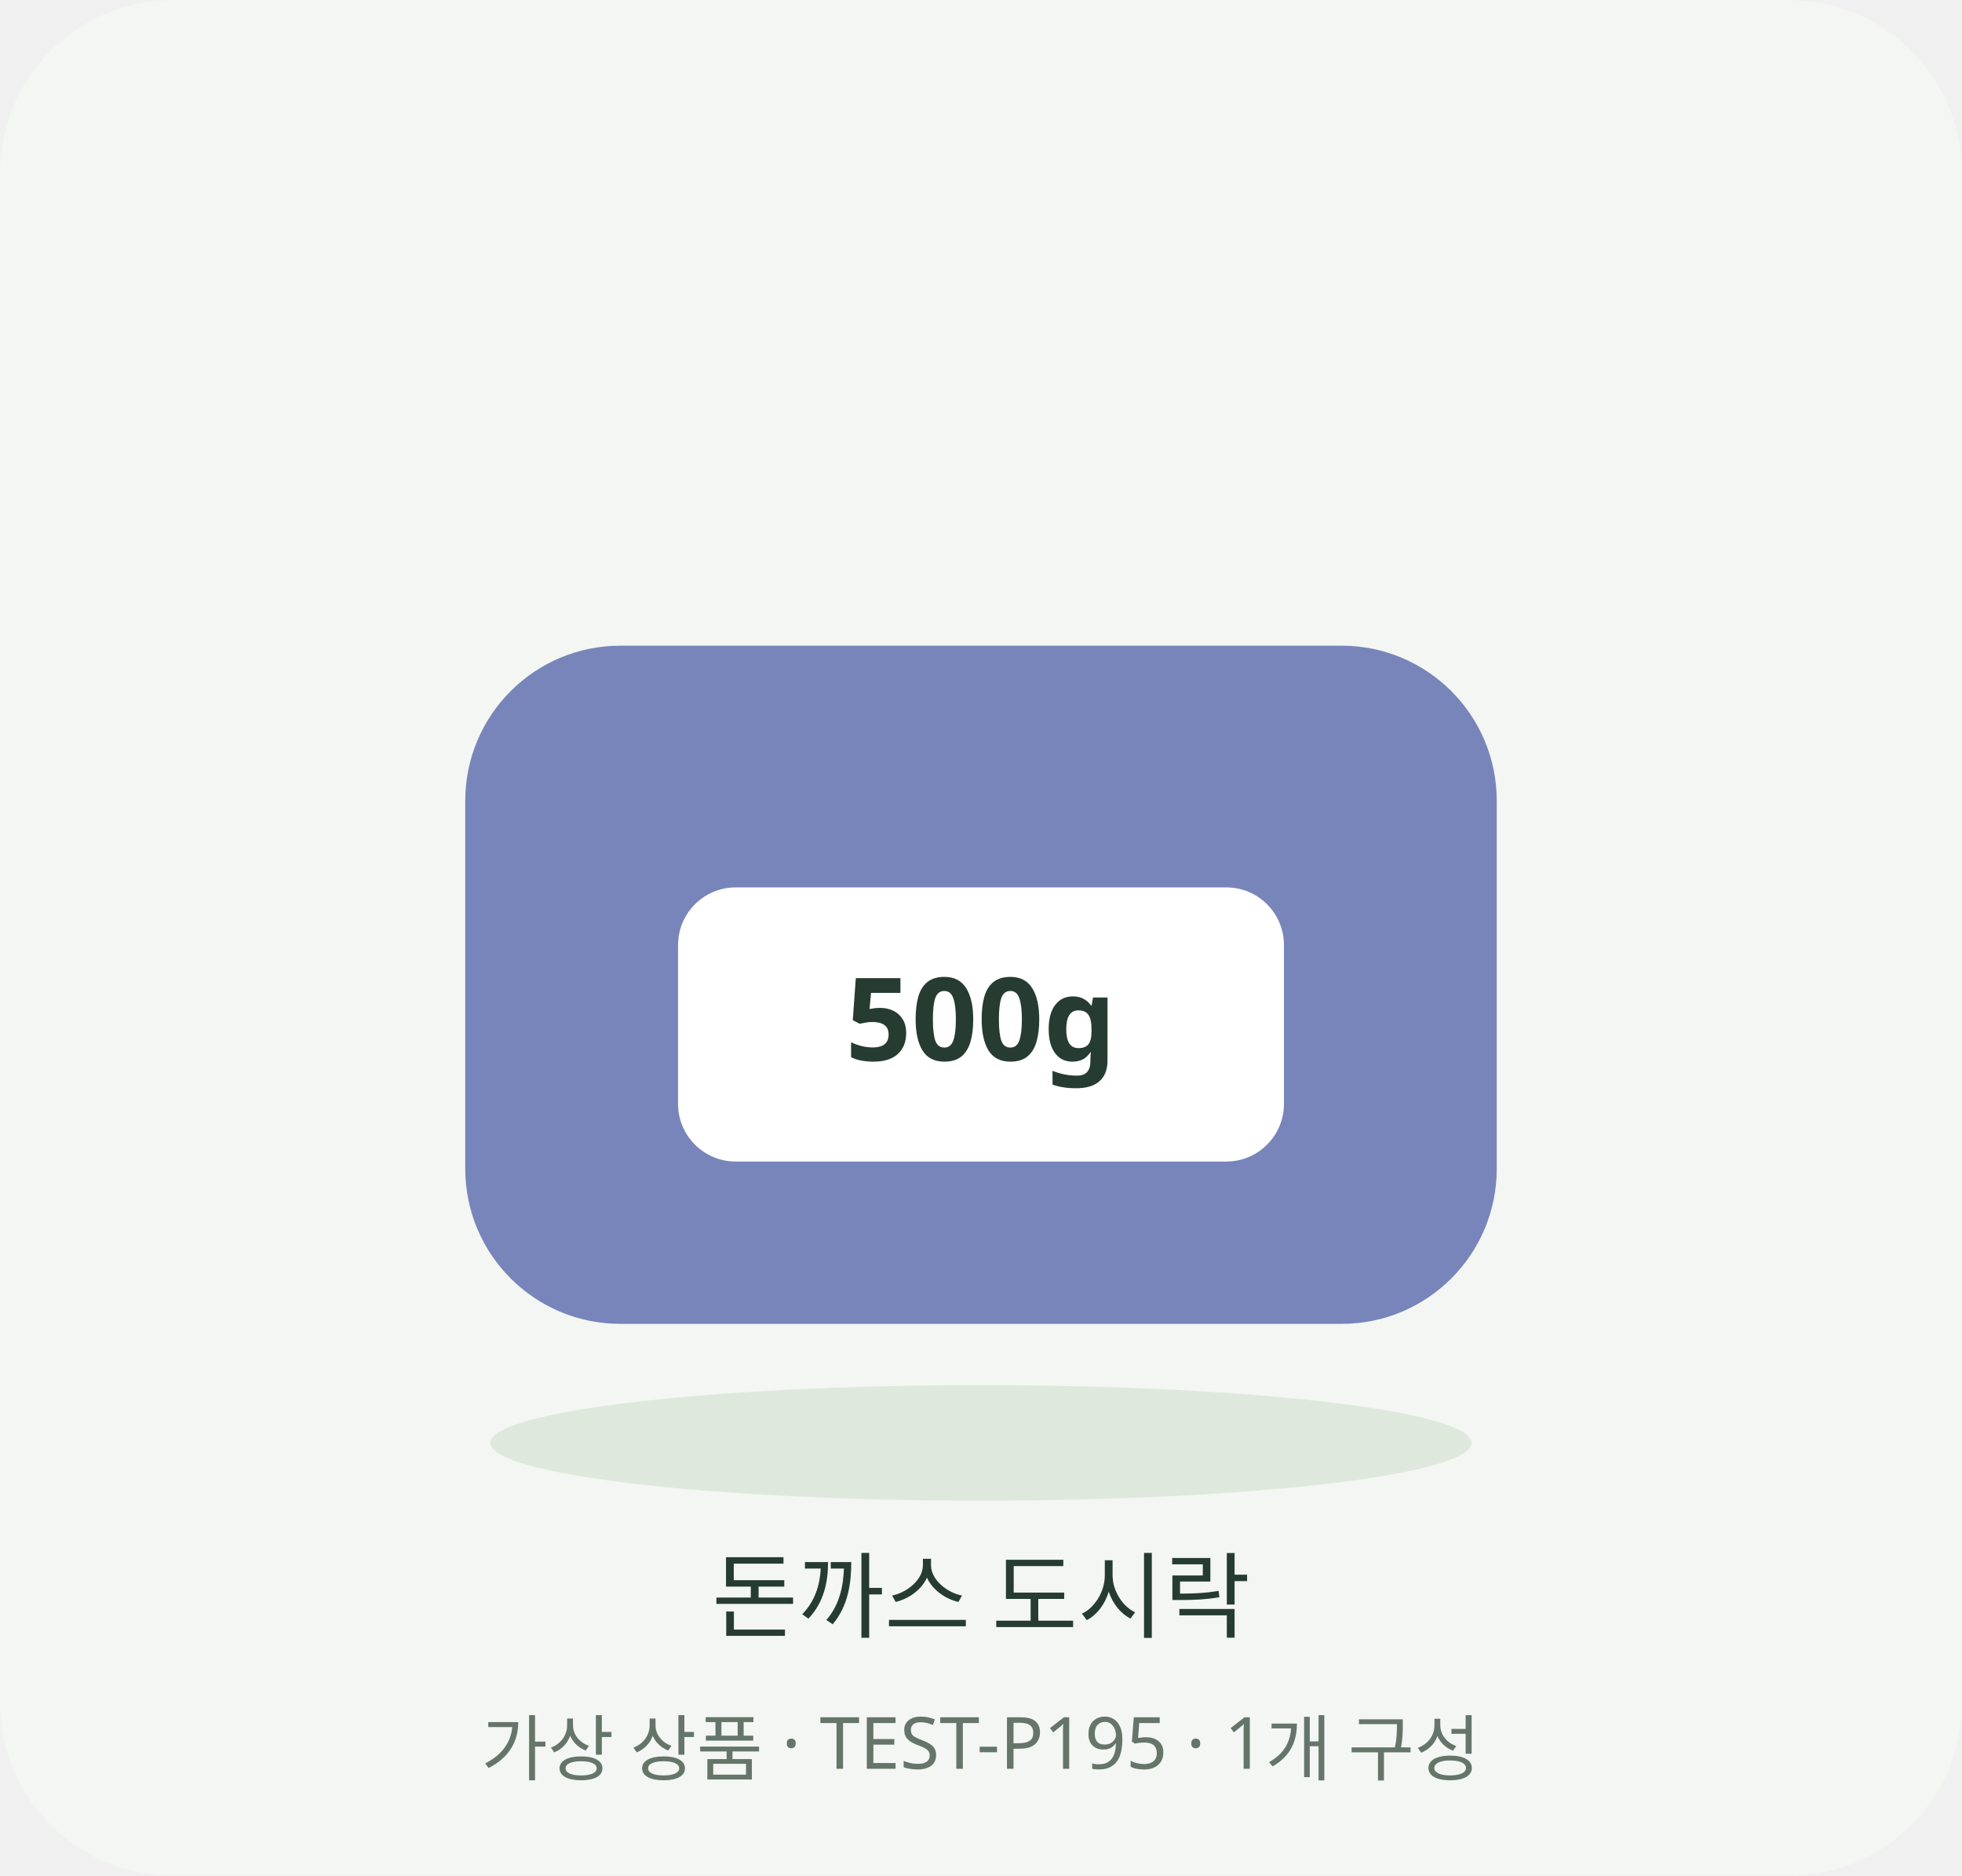
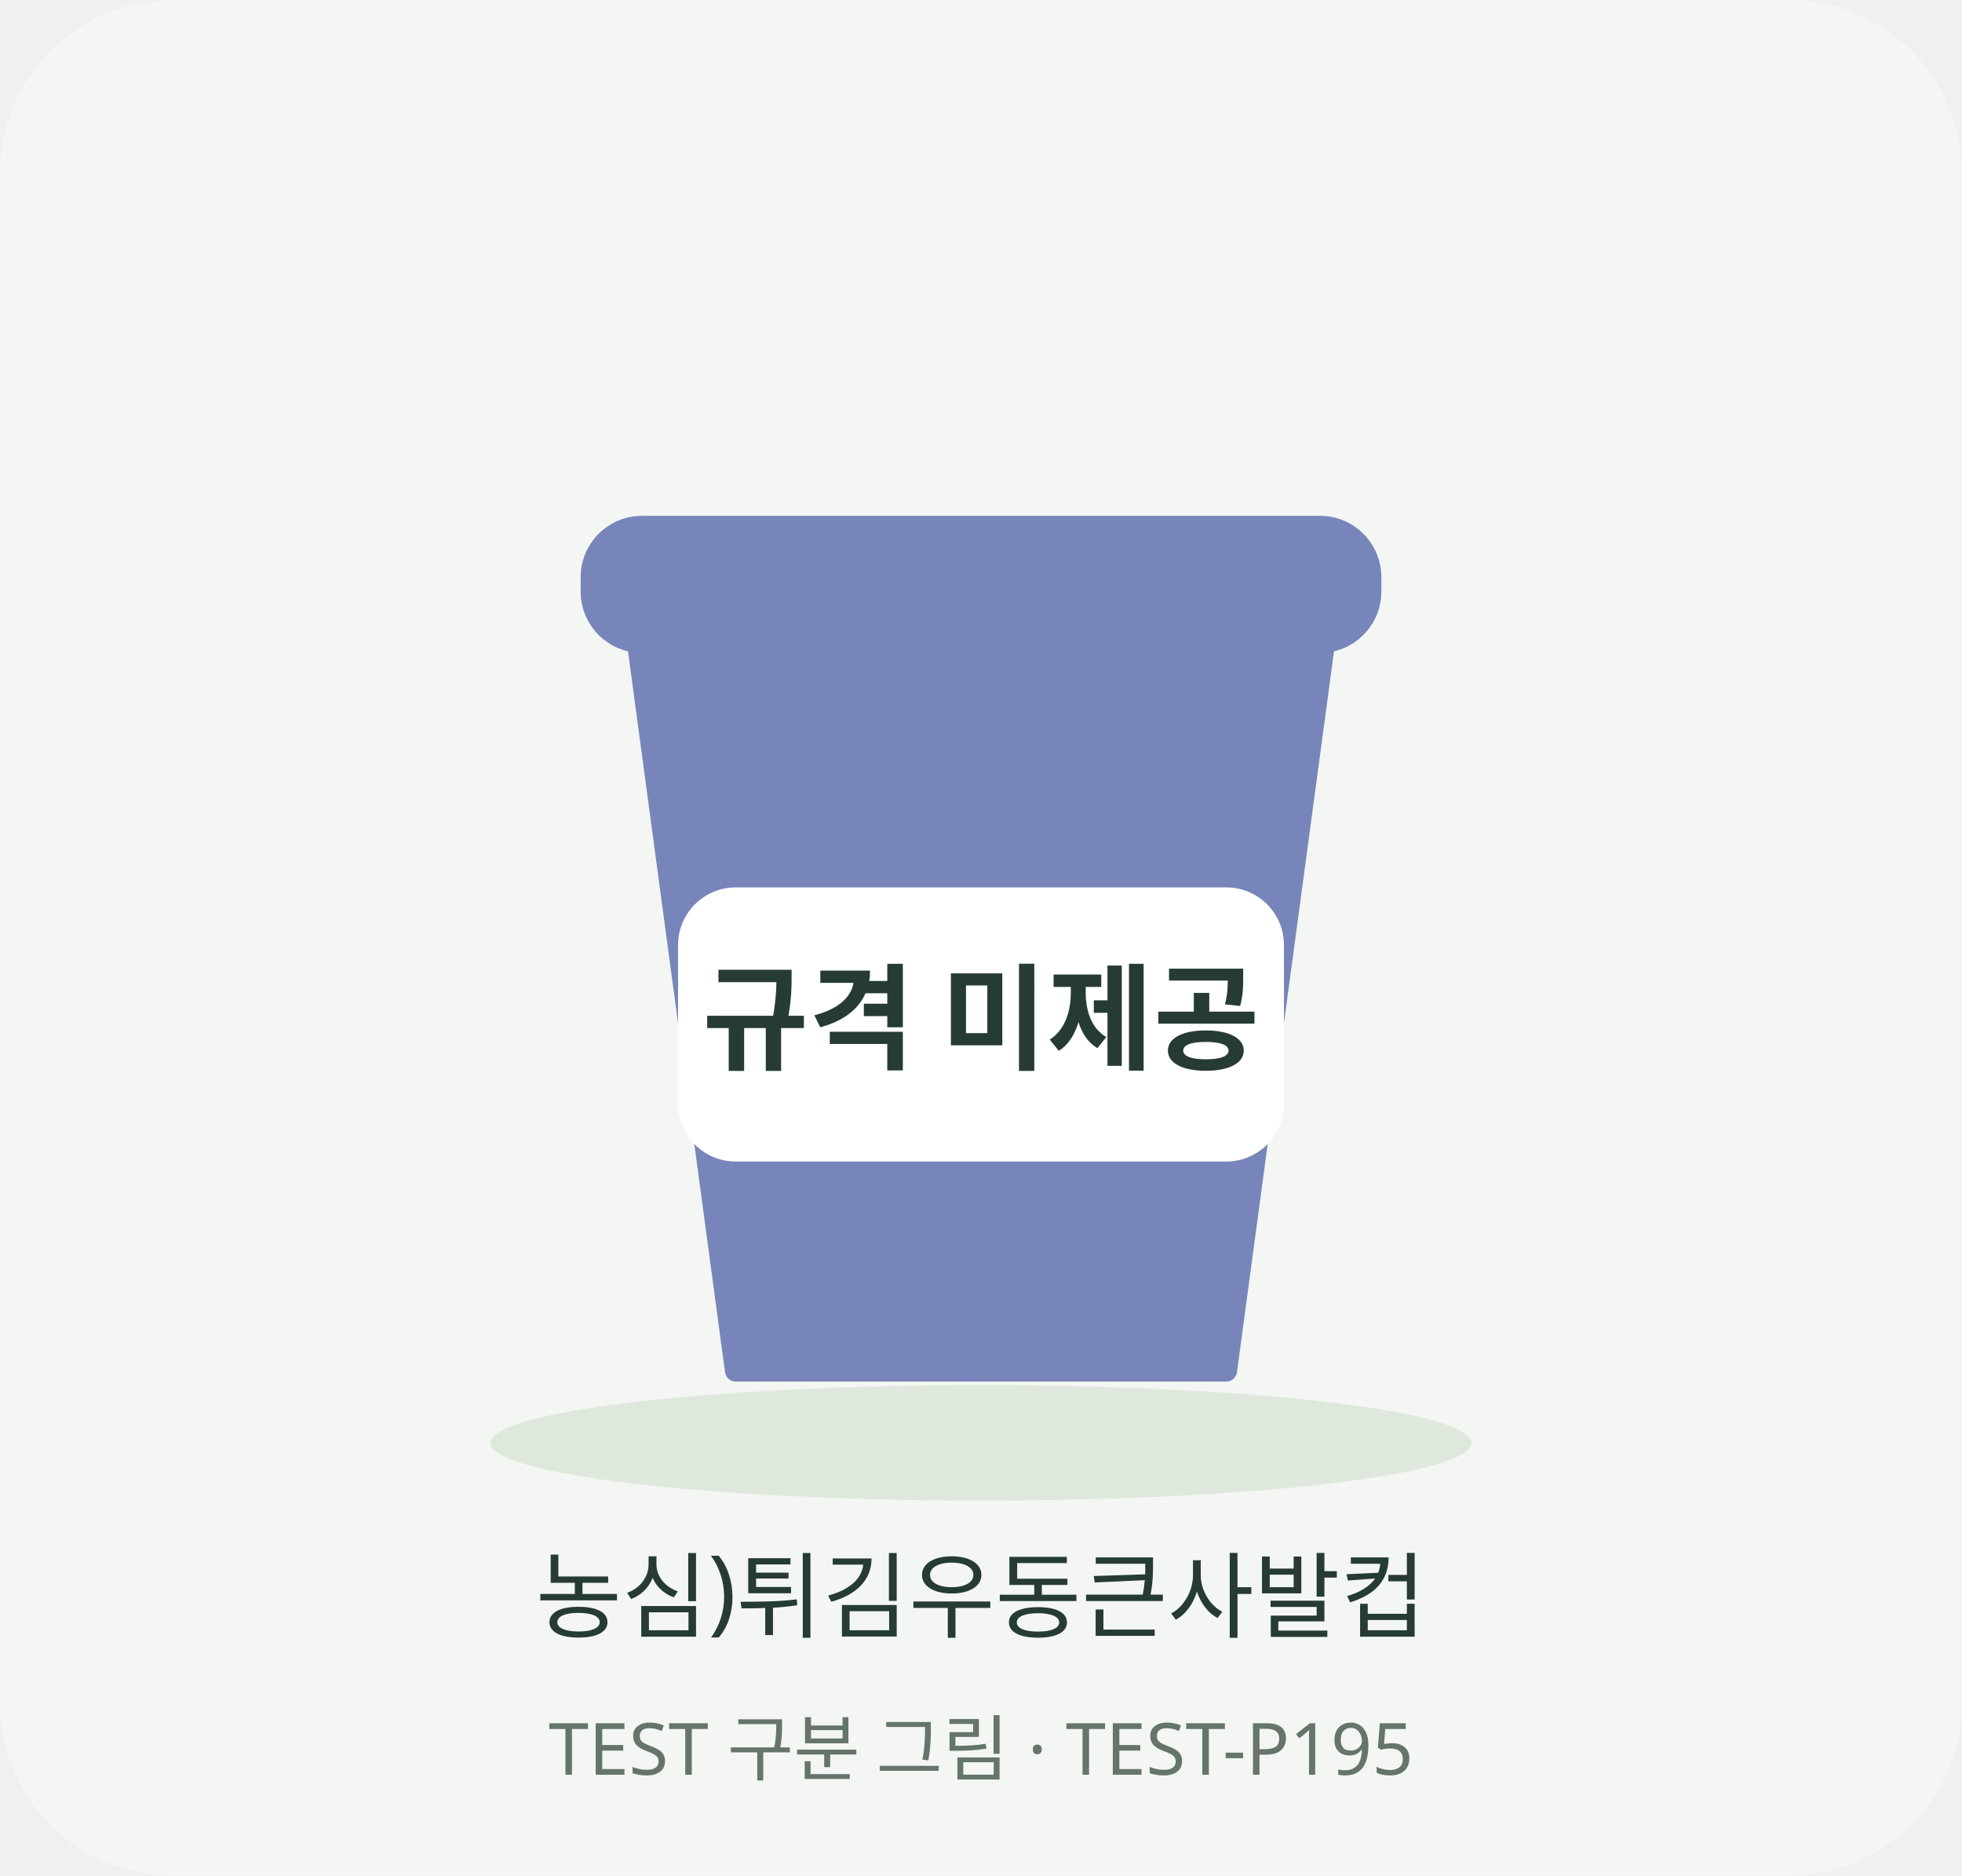
- <svg xmlns="http://www.w3.org/2000/svg" viewBox="0 0 272 260" role="img" aria-label="[가상] 시연키친 돈까스 도시락 500g 구분용 그림">
+ <svg xmlns="http://www.w3.org/2000/svg" viewBox="0 0 272 260" role="img" aria-label="농심)튀김우동큰사발컵 구분용 그림">
  <rect width="272" height="260" rx="24" fill="#f3f6f2" />
  <ellipse cx="136" cy="200" rx="68" ry="8" fill="#dfe8dd" />
  <g fill="#7785ba" stroke="#7785ba" stroke-width="3" stroke-linejoin="round">
-     <rect x="66" y="91" width="140" height="91" rx="20" />
-     <path d="M76 104h120M147 104v64" fill="none" />
+     <path d="m88 86 14 104h68l14-104z" />
+     <rect x="82" y="73" width="108" height="16" rx="7" />
  </g>
  <rect x="94" y="123" width="84" height="38" rx="8" fill="white" />
  <g font-family="sans-serif" text-anchor="middle" fill="#263c32">
-     <text x="136" y="147" font-size="16" font-weight="700">500g</text>
-     <text x="136" y="226" font-size="13">돈까스 도시락</text>
-     <text x="136" y="246" font-size="10" fill="#65756a">가상 상품 · TEST-P195 · 1개 구성</text>
+     <text x="136" y="147" font-size="16" font-weight="700">규격 미제공</text>
+     <text x="136" y="226" font-size="13">농심)튀김우동큰사발컵</text>
+     <text x="136" y="246" font-size="10" fill="#65756a">TEST 구분 그림 · TEST-P195</text>
  </g>
</svg>
